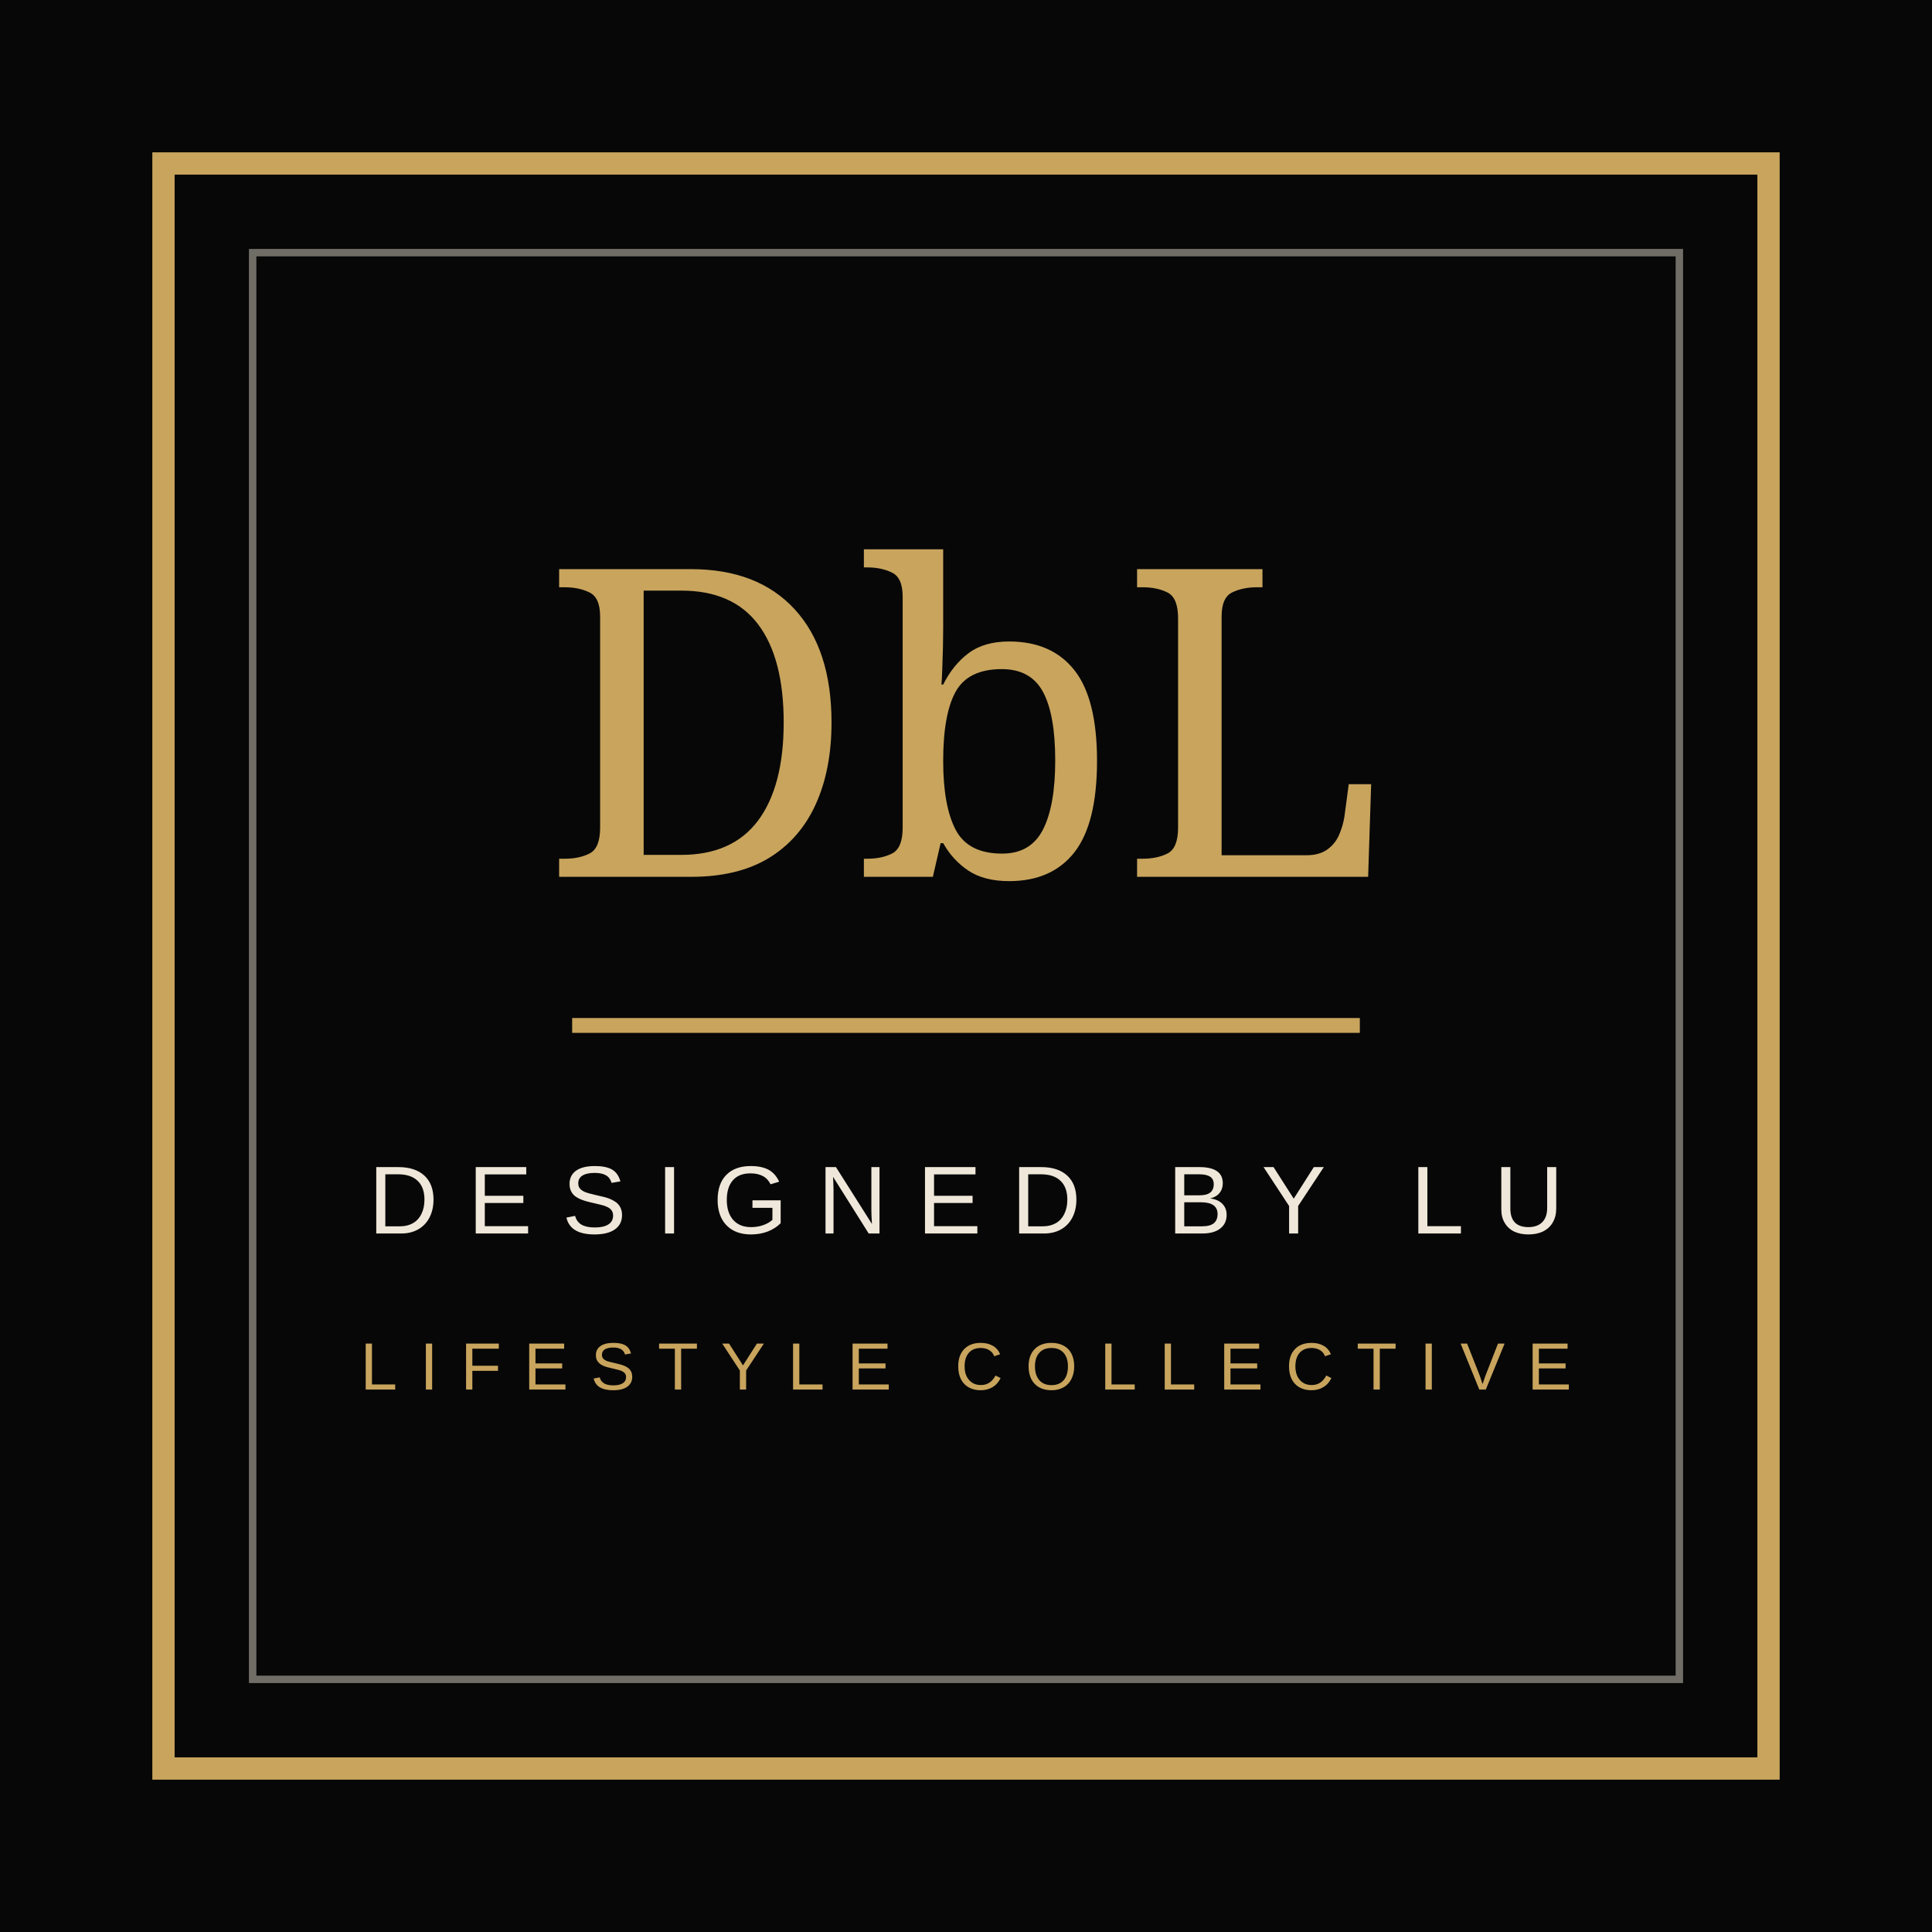
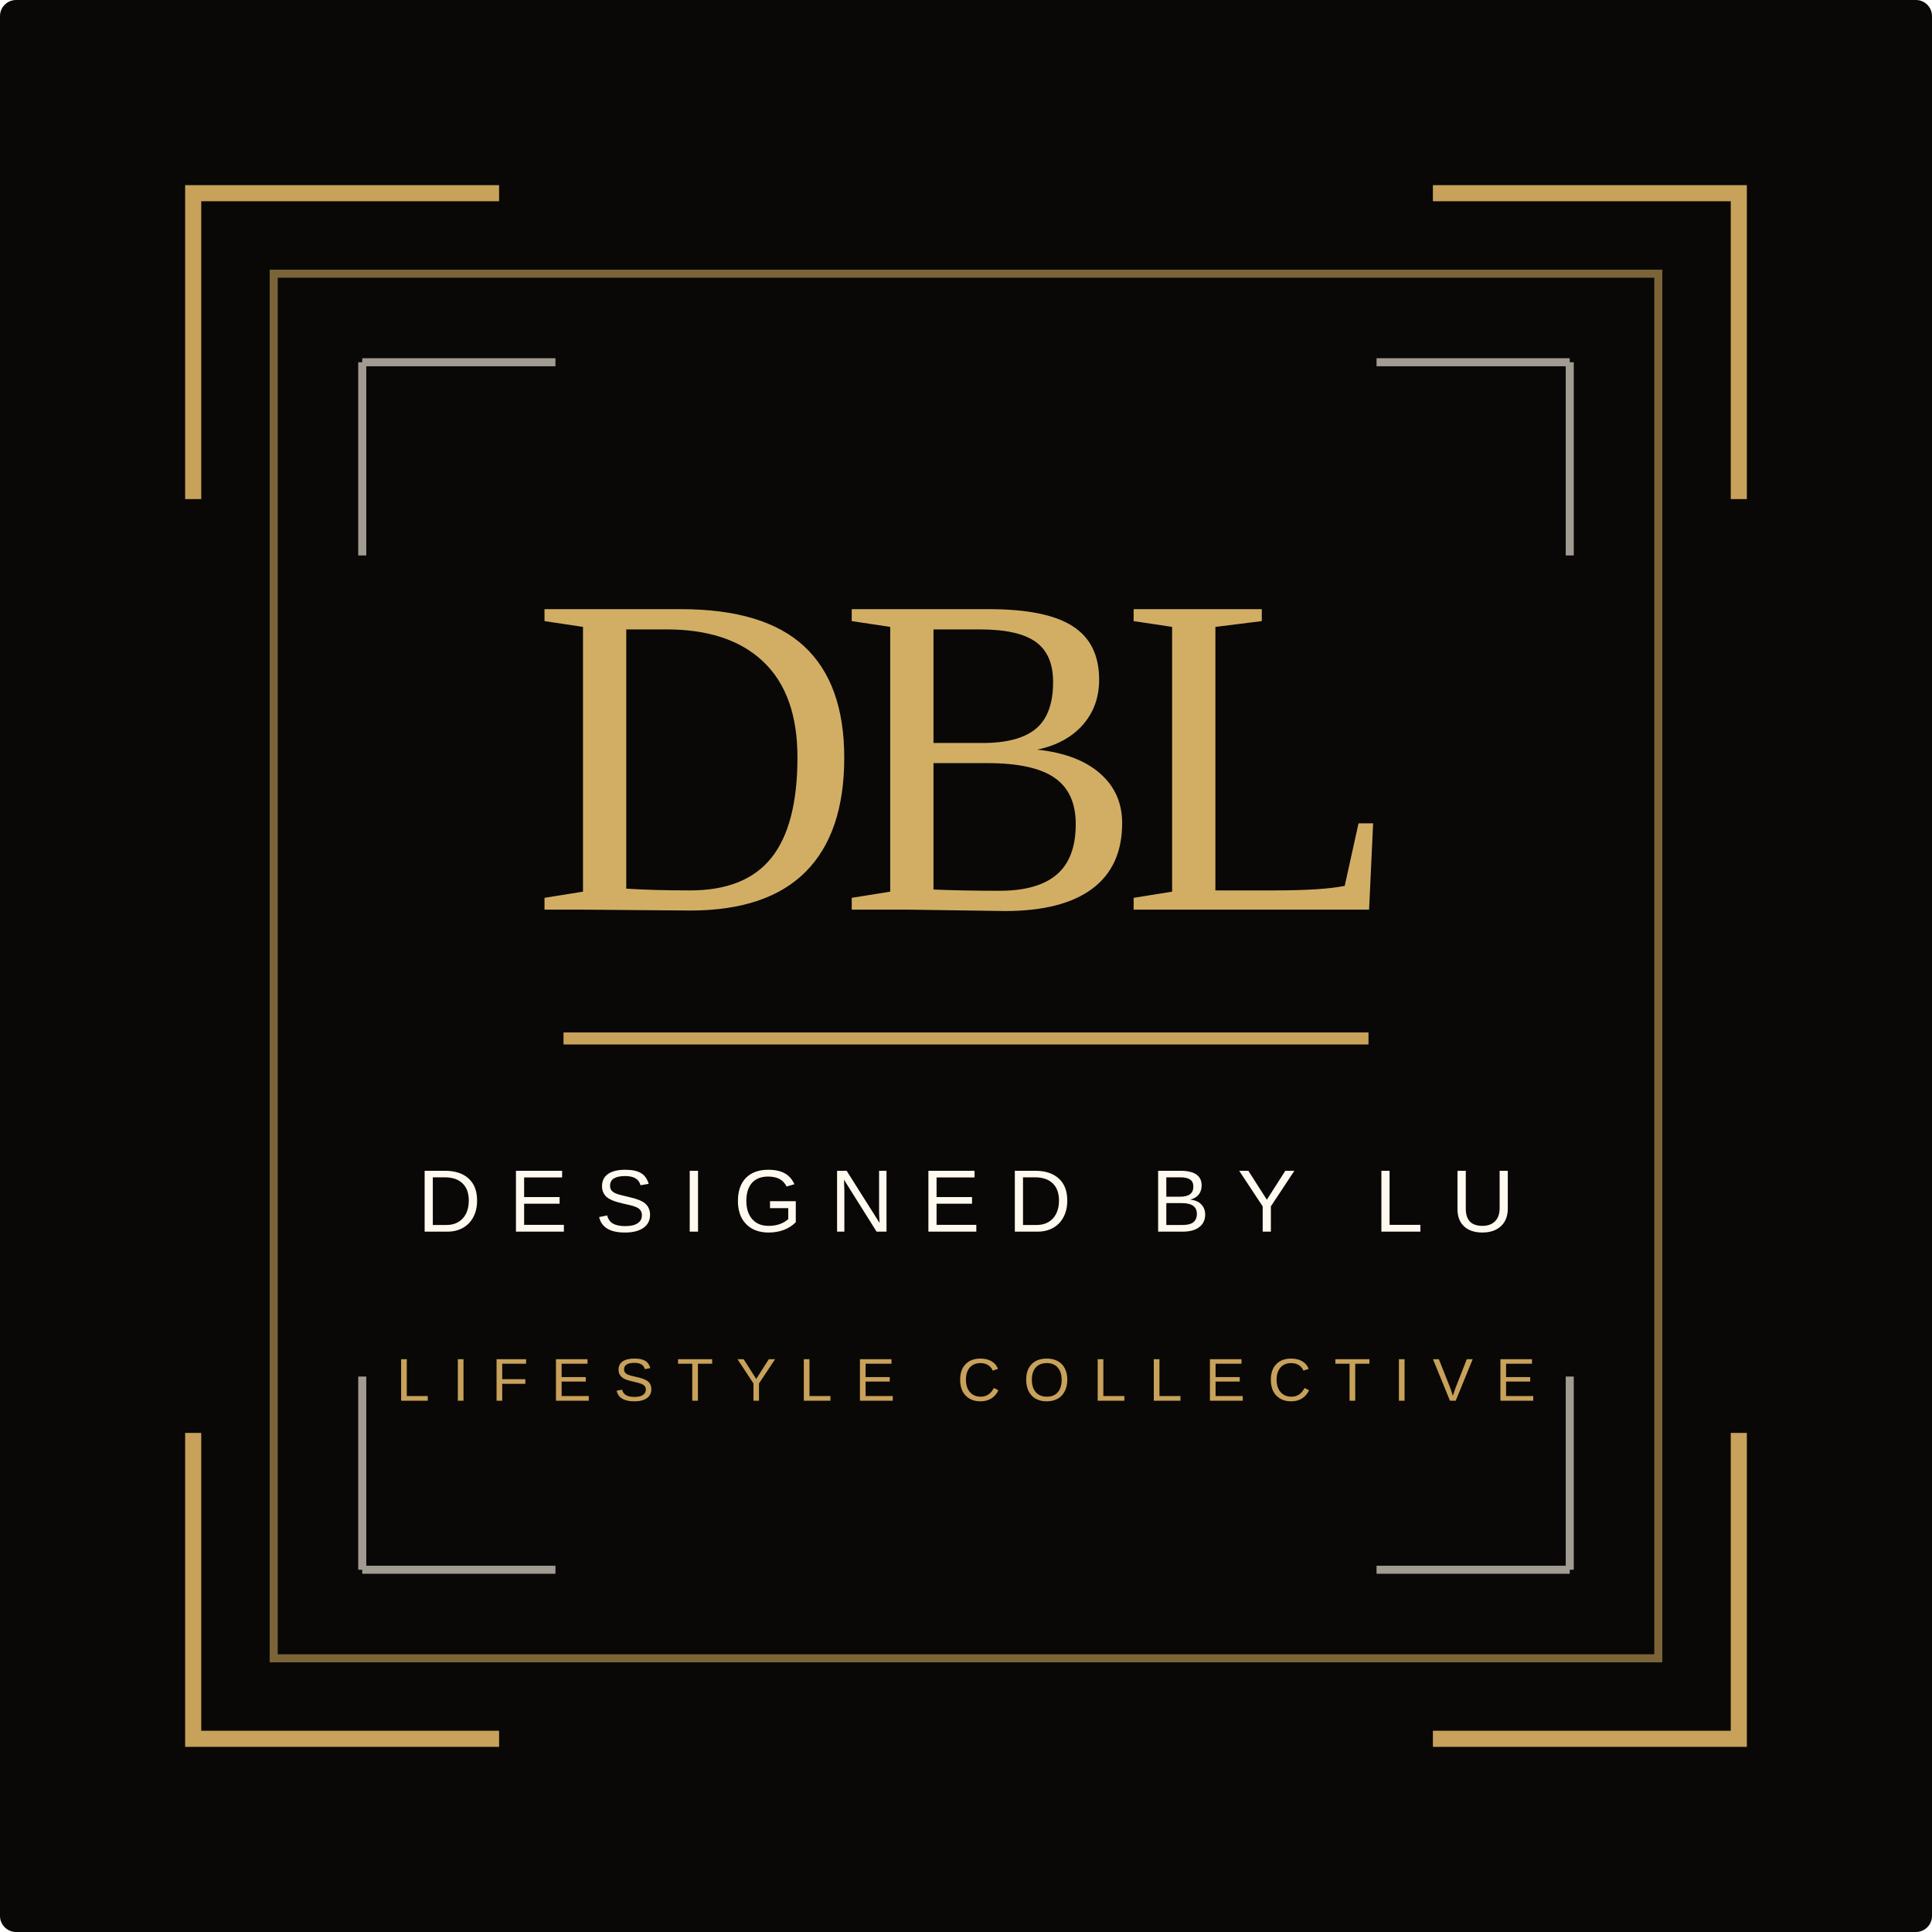
- <svg xmlns="http://www.w3.org/2000/svg" width="260" height="260" viewBox="0 0 260 260" role="img" aria-label="Designed By Lu crest placeholder">
-   <rect width="260" height="260" fill="#070707" />
-   <rect x="22" y="22" width="216" height="216" fill="none" stroke="#c8a45d" stroke-width="3" />
-   <rect x="34" y="34" width="192" height="192" fill="none" stroke="#efe7d9" stroke-width="1" opacity=".45" />
-   <text x="130" y="118" text-anchor="middle" font-family="Georgia, serif" font-size="58" fill="#c8a45d">DbL</text>
-   <line x1="77" y1="138" x2="183" y2="138" stroke="#c8a45d" stroke-width="2" />
-   <text x="130" y="166" text-anchor="middle" font-family="Arial, sans-serif" font-size="13" fill="#efe7d9" letter-spacing="4">DESIGNED BY LU</text>
-   <text x="130" y="187" text-anchor="middle" font-family="Arial, sans-serif" font-size="9" fill="#c8a45d" letter-spacing="3">LIFESTYLE COLLECTIVE</text>
+ <svg xmlns="http://www.w3.org/2000/svg" viewBox="0 0 240 240" role="img" aria-labelledby="title desc">
+   <rect width="240" height="240" rx="2" fill="#090807" />
+   <path d="M24 62V24h38M178 24h38v38M216 178v38h-38M62 216H24v-38" fill="none" stroke="#c8a15a" stroke-width="2" />
+   <rect x="34" y="34" width="172" height="172" fill="none" stroke="#c8a15a" stroke-width="1" opacity=".6" />
+   <path d="M45 45h24M45 45v24M195 45h-24M195 45v24M45 195h24M45 195v-24M195 195h-24M195 195v-24" fill="none" stroke="#f3eadc" stroke-width="1" opacity=".65" />
+   <text x="120" y="113" text-anchor="middle" font-family="Georgia, 'Times New Roman', serif" font-size="57" letter-spacing="-3" fill="#d2ae65">DBL</text>
+   <path d="M70 129h100" stroke="#c8a15a" stroke-width="1.5" />
+   <text x="120" y="153" text-anchor="middle" font-family="Arial, sans-serif" font-size="11" letter-spacing="3.4" fill="#fff9ef">DESIGNED BY LU</text>
+   <text x="120" y="174" text-anchor="middle" font-family="Arial, sans-serif" font-size="7.5" letter-spacing="2.8" fill="#c8a15a">LIFESTYLE COLLECTIVE</text>
</svg>
